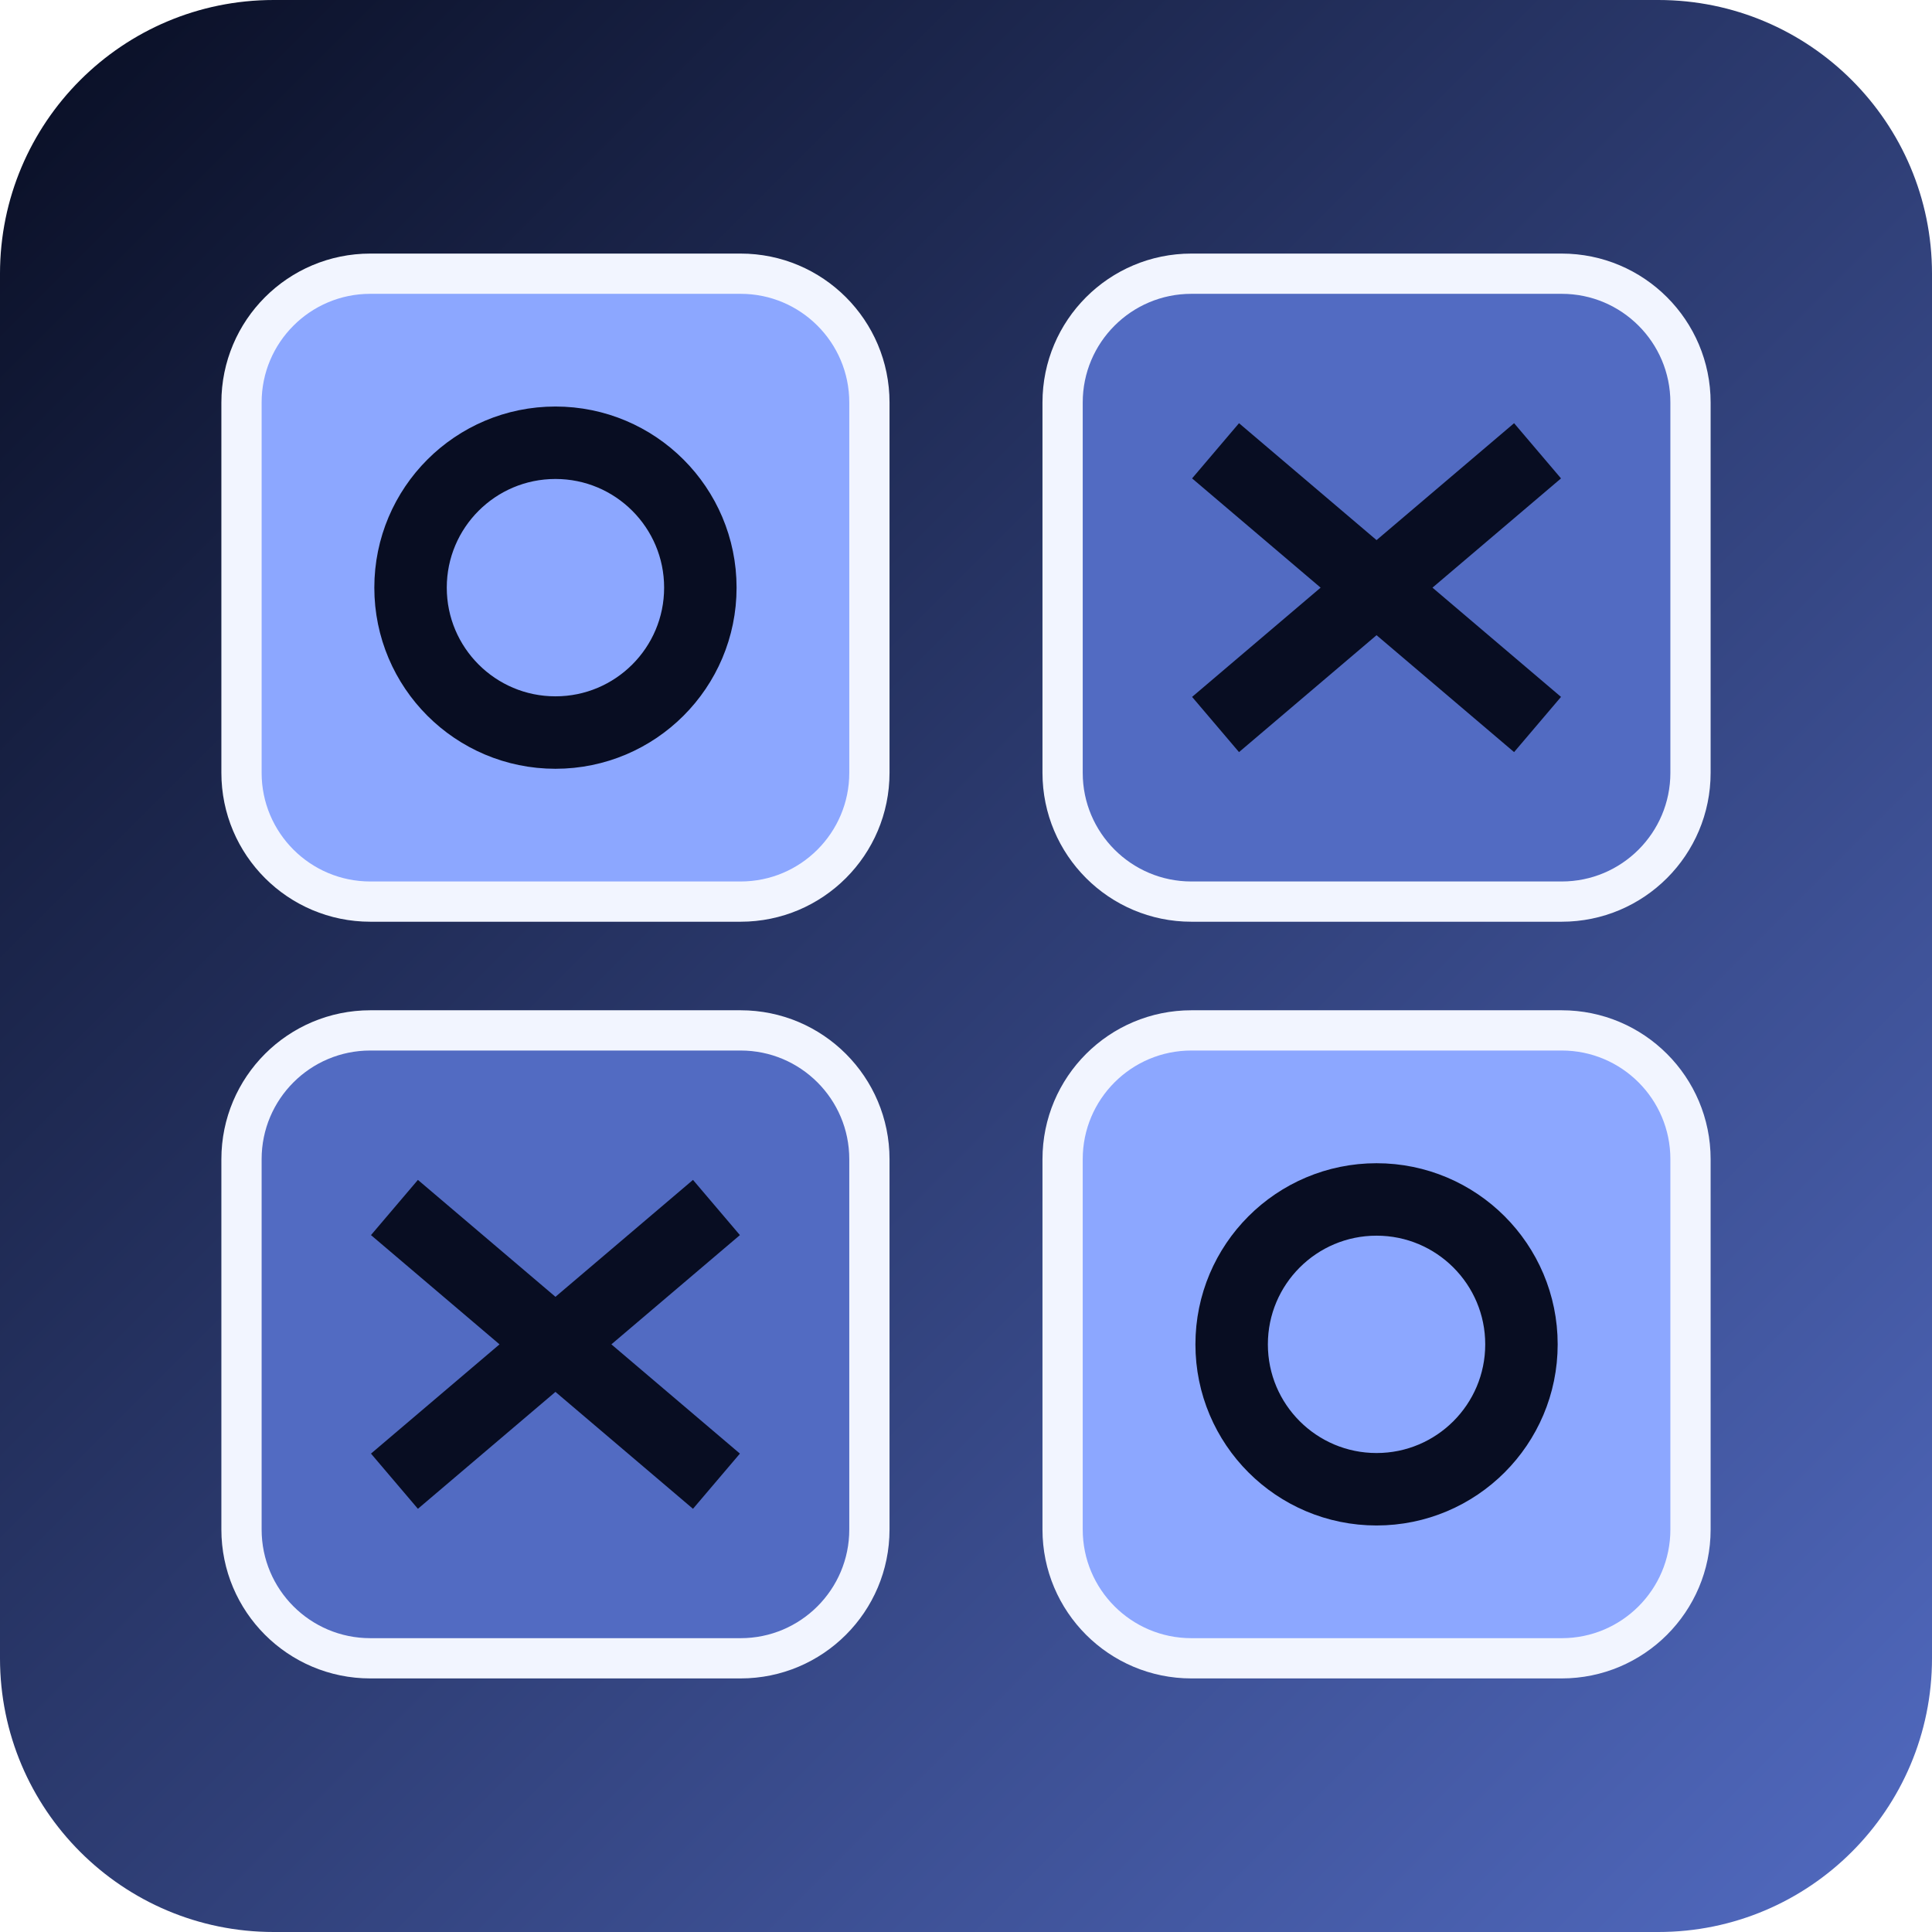
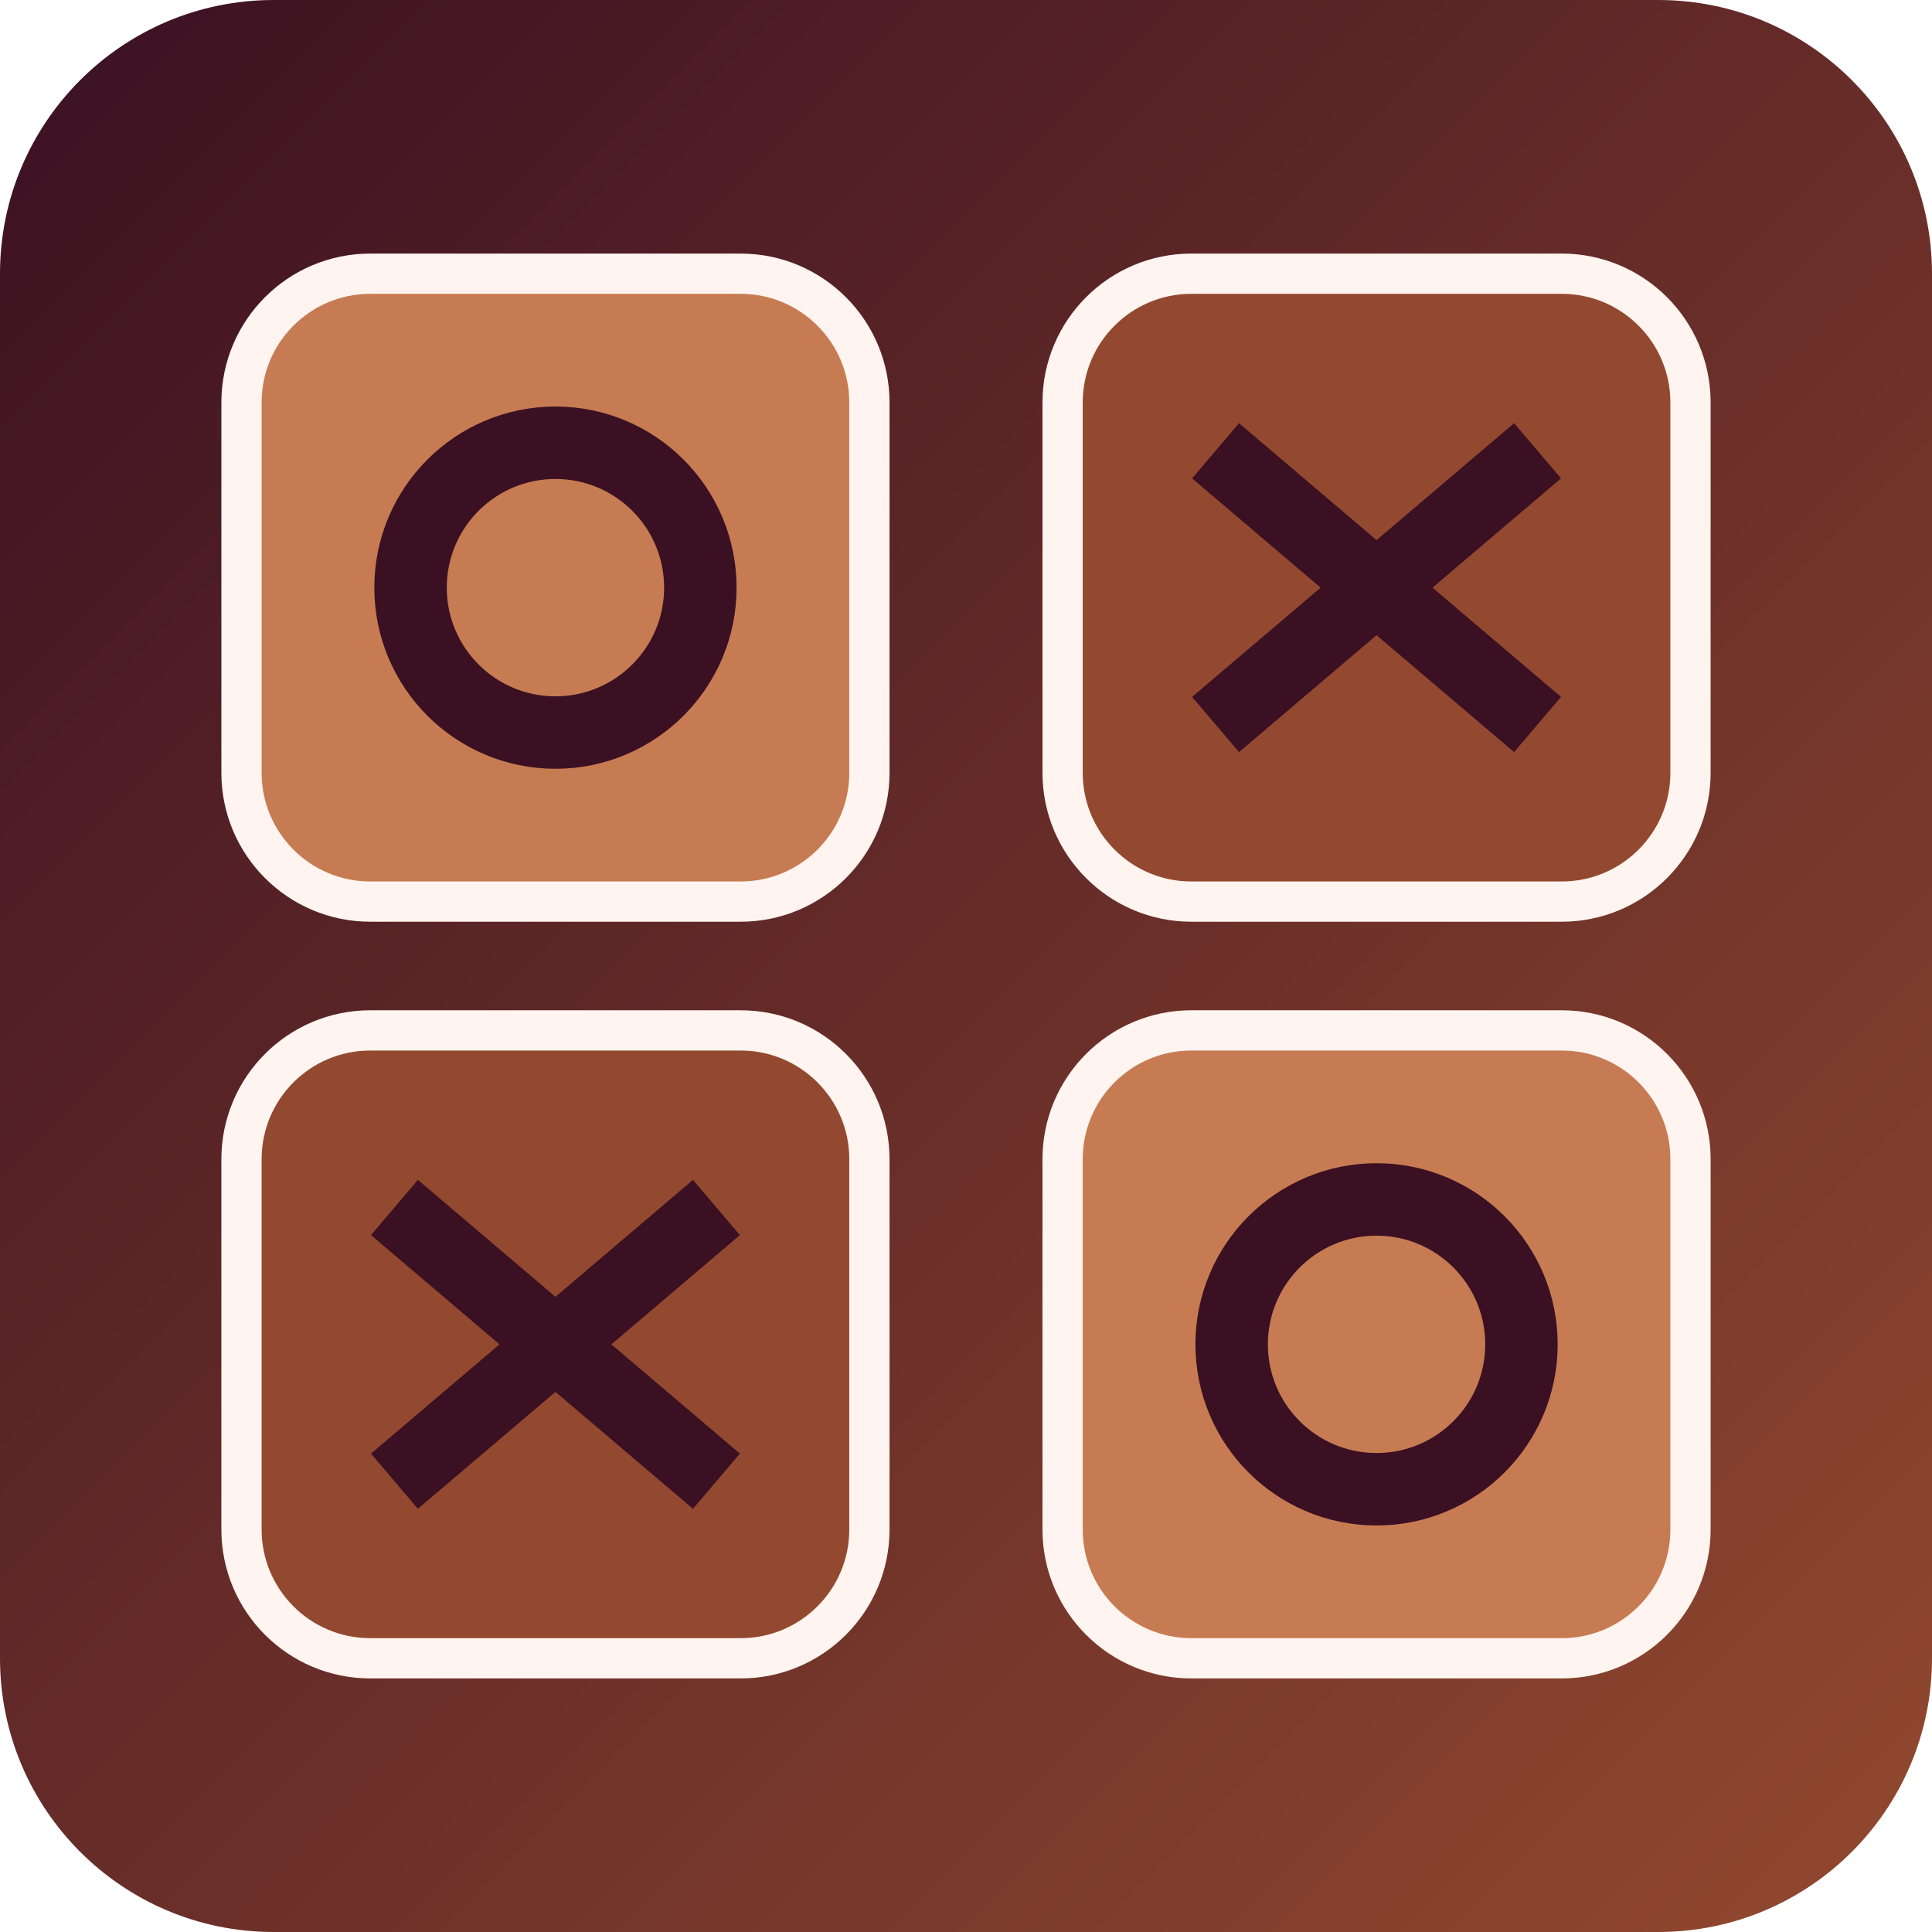
<svg xmlns="http://www.w3.org/2000/svg" viewBox="0 0 240 240">
  <defs>
    <linearGradient id="b" x2="1" y2="1">
-       <stop stop-color="#080D22" />
-       <stop offset="1" stop-color="#526BC2" />
+       <stop stop-color="#3A1022" />
+       <stop offset="1" stop-color="#93492F" />
    </linearGradient>
  </defs>
  <rect width="240" height="240" rx="34" fill="url(#b)" />
-   <g stroke="#F2F5FF" stroke-width="5">
-     <rect x="30" y="34" width="78" height="78" rx="16" fill="#8CA7FF" />
-     <rect x="132" y="34" width="78" height="78" rx="16" fill="#526BC2" />
-     <rect x="30" y="128" width="78" height="78" rx="16" fill="#526BC2" />
-     <rect x="132" y="128" width="78" height="78" rx="16" fill="#8CA7FF" />
+   <g stroke="#FFF4EF" stroke-width="5">
+     <rect x="30" y="34" width="78" height="78" rx="16" fill="#C77B52" />
+     <rect x="132" y="34" width="78" height="78" rx="16" fill="#93492F" />
+     <rect x="30" y="128" width="78" height="78" rx="16" fill="#93492F" />
+     <rect x="132" y="128" width="78" height="78" rx="16" fill="#C77B52" />
  </g>
-   <g fill="none" stroke="#080D22" stroke-width="9">
+   <g fill="none" stroke="#3A1022" stroke-width="9">
    <circle cx="69" cy="73" r="18" />
    <circle cx="171" cy="167" r="18" />
    <path d="M151 56l40 34M191 56l-40 34M49 150l40 34M89 150l-40 34" />
  </g>
</svg>
